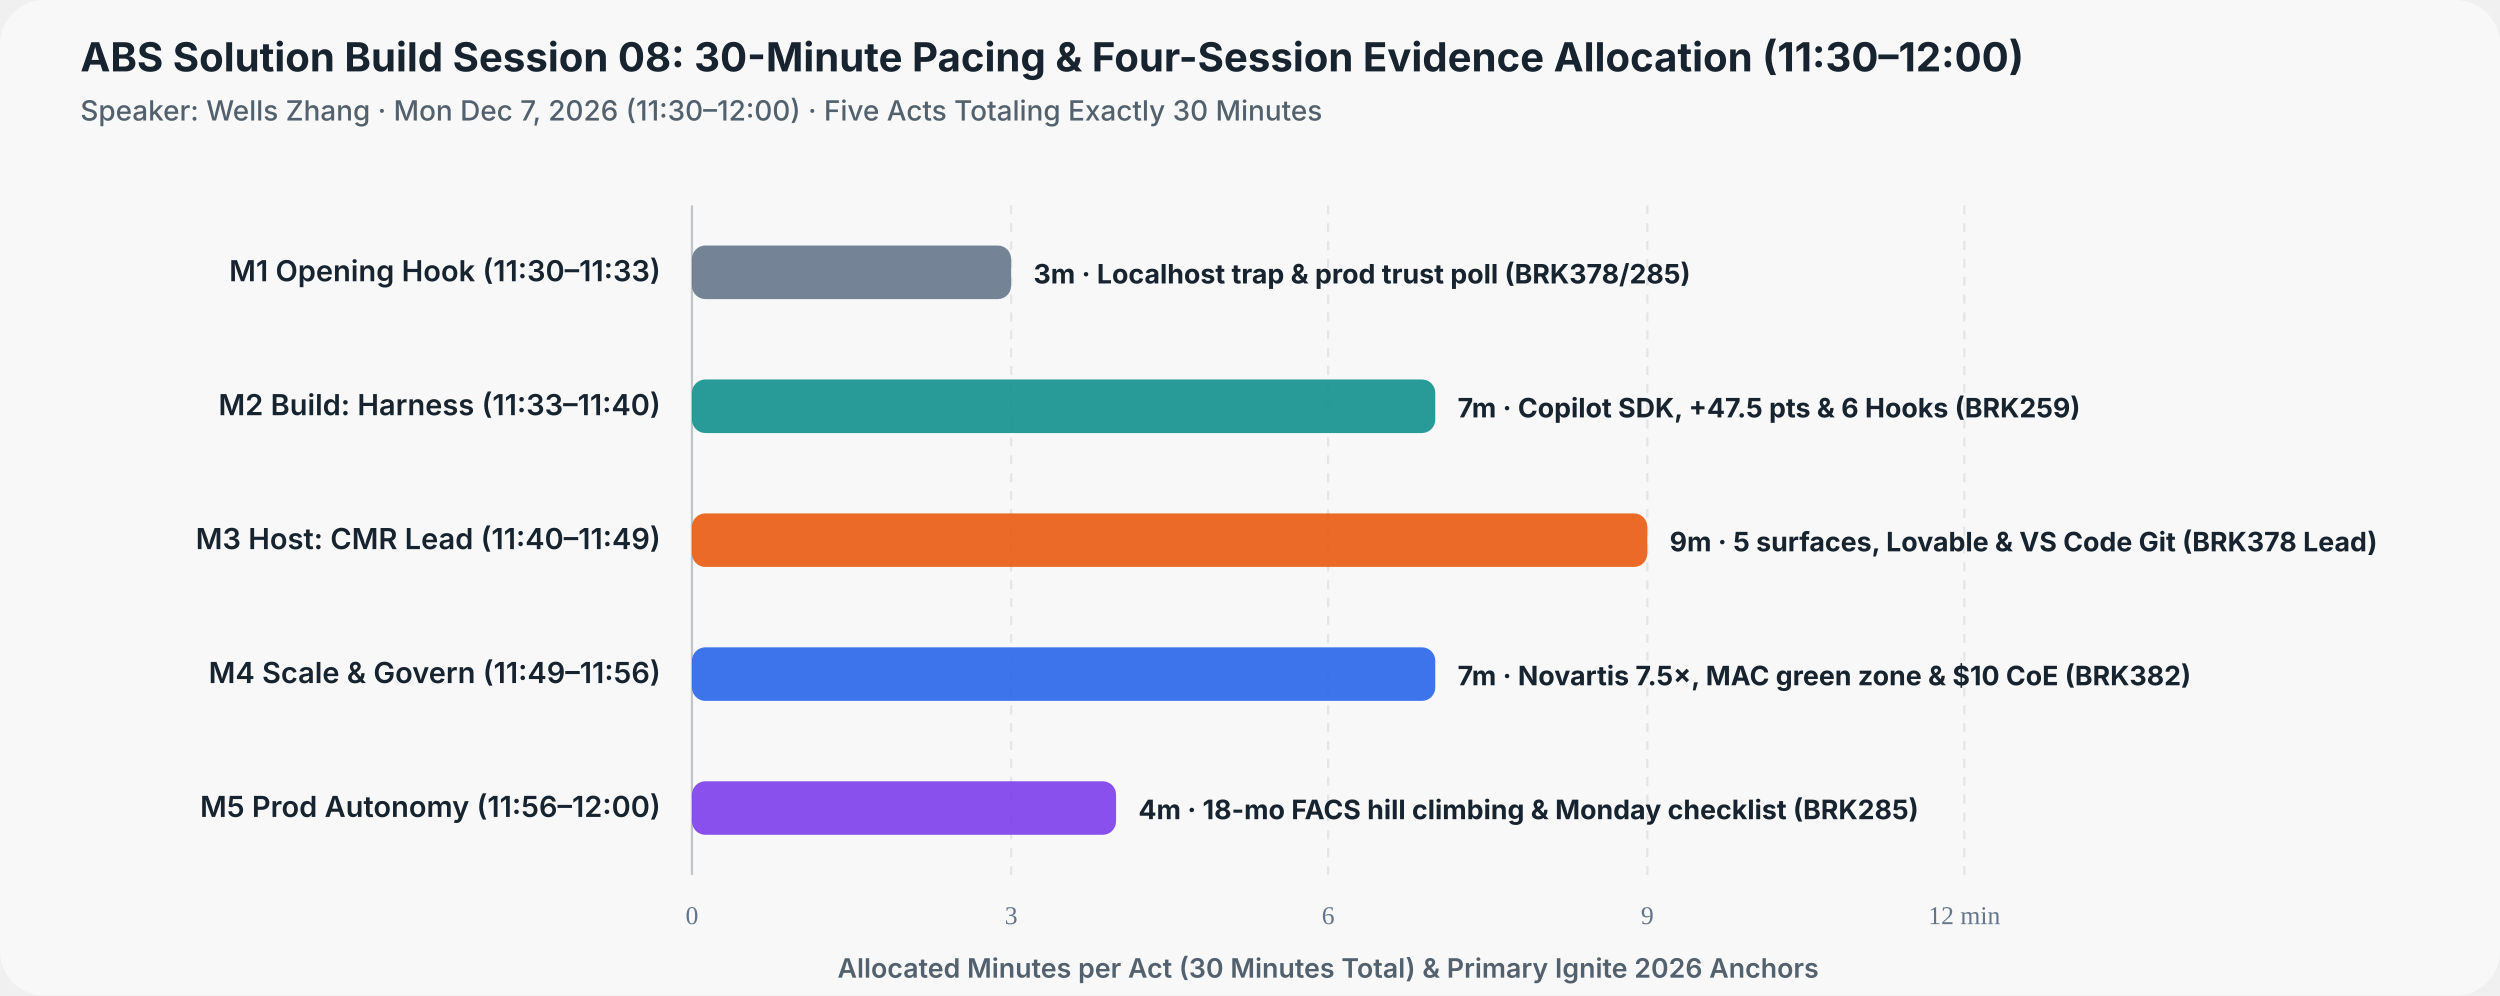
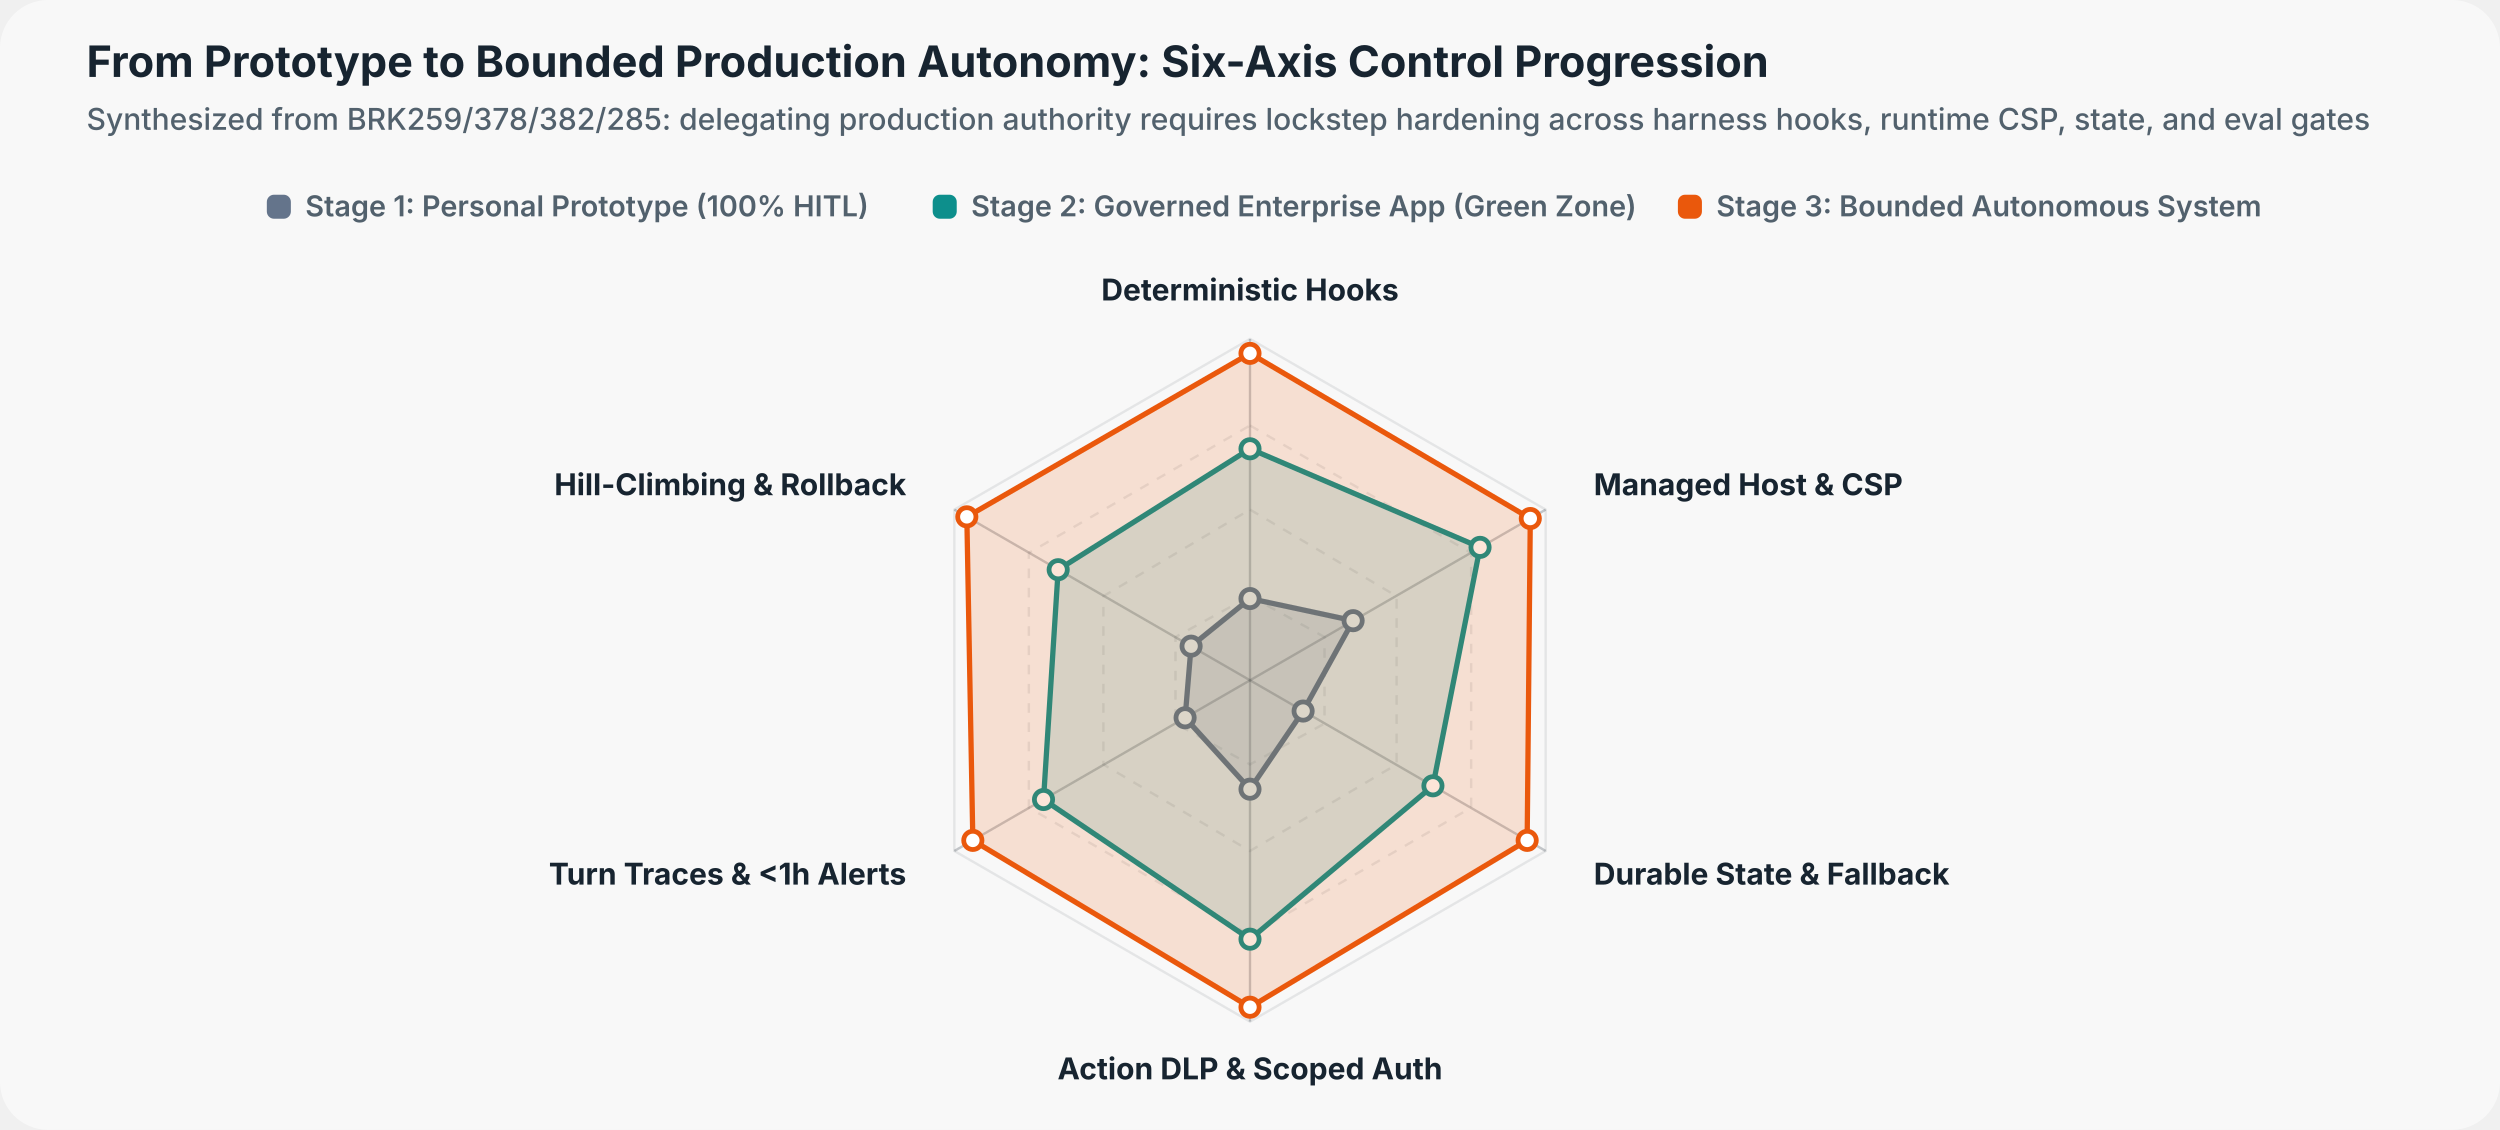
- <svg xmlns="http://www.w3.org/2000/svg" class="sr-figure-svg" viewBox="0 0 1120 446" role="img" aria-labelledby="talk-30min-pacing-blueprint-en-title talk-30min-pacing-blueprint-en-desc">
+ <svg xmlns="http://www.w3.org/2000/svg" class="sr-figure-svg" viewBox="0 0 1040 470" role="img" aria-labelledby="talk-30min-pacing-blueprint-en-title talk-30min-pacing-blueprint-en-desc">
  <style>:root{--fig-canvas-bg:#fcf8f2;--fig-group-bg-1:rgba(255,250,244,0.88);--fig-group-bg-2:rgba(244,248,252,0.88);--fig-group-bg-3:rgba(248,245,252,0.88);--fig-group-bg-4:rgba(243,250,248,0.88);--fig-group-border:rgba(23,36,48,0.12);--fig-group-divider:rgba(23,36,48,0.08);--fig-group-header-bg:rgba(23,36,48,0.03);--fig-node-bg:rgba(255,255,255,0.95);--fig-node-border:rgba(23,36,48,0.14);--fig-node-top-glow:rgba(255,255,255,0.9);--fig-text-strong:#172430;--fig-text-muted:#52616d;--fig-text-subtle:#64748b;--fig-edge-stroke:#5b6b7c;--fig-edge-muted:#8292a2;--fig-edge-label-bg:rgba(252,247,240,0.95);--fig-edge-label-border:rgba(23,36,48,0.12);--fig-port-fill:#ffffff;--fig-grid-line:rgba(23,36,48,0.09);--fig-axis-line:rgba(23,36,48,0.24);--fig-quadrant-tint:rgba(13,143,140,0.05);}@media (prefers-color-scheme: dark){:root{--fig-canvas-bg:#121820;--fig-group-bg-1:rgba(25,34,46,0.82);--fig-group-bg-2:rgba(21,30,42,0.82);--fig-group-bg-3:rgba(27,31,46,0.82);--fig-group-bg-4:rgba(20,34,39,0.82);--fig-group-border:rgba(255,255,255,0.11);--fig-group-divider:rgba(255,255,255,0.07);--fig-group-header-bg:rgba(255,255,255,0.03);--fig-node-bg:rgba(28,38,50,0.92);--fig-node-border:rgba(255,255,255,0.14);--fig-node-top-glow:rgba(255,255,255,0.18);--fig-text-strong:#f1f5f9;--fig-text-muted:#cbd5e1;--fig-text-subtle:#94a3b8;--fig-edge-stroke:#94a3b8;--fig-edge-muted:#64748b;--fig-edge-label-bg:rgba(15,21,29,0.94);--fig-edge-label-border:rgba(255,255,255,0.14);--fig-port-fill:#0f172a;--fig-grid-line:rgba(255,255,255,0.08);--fig-axis-line:rgba(255,255,255,0.24);--fig-quadrant-tint:rgba(45,212,191,0.07);--fig-role-accent-fill:rgba(255,122,0,0.15);--fig-role-accent-stroke:rgba(251,146,60,0.52);--fig-role-accent-bar:#fb923c;--fig-role-accent-text:#fed7aa;--fig-role-teal-fill:rgba(20,184,166,0.15);--fig-role-teal-stroke:rgba(45,212,191,0.5);--fig-role-teal-bar:#2dd4bf;--fig-role-teal-text:#99f6e4;--fig-role-blue-fill:rgba(59,130,246,0.15);--fig-role-blue-stroke:rgba(96,165,250,0.48);--fig-role-blue-bar:#60a5fa;--fig-role-blue-text:#bfdbfe;--fig-role-violet-fill:rgba(139,92,246,0.16);--fig-role-violet-stroke:rgba(167,139,250,0.48);--fig-role-violet-bar:#a78bfa;--fig-role-violet-text:#ddd6fe;--fig-role-amber-fill:rgba(245,158,11,0.15);--fig-role-amber-stroke:rgba(251,191,36,0.48);--fig-role-amber-bar:#fbbf24;--fig-role-amber-text:#fde68a;--fig-role-rose-fill:rgba(244,63,94,0.16);--fig-role-rose-stroke:rgba(251,113,133,0.54);--fig-role-rose-bar:#fb7185;--fig-role-rose-text:#fecdd3;--fig-role-slate-fill:rgba(148,163,184,0.12);--fig-role-slate-stroke:rgba(148,163,184,0.38);--fig-role-slate-bar:#94a3b8;--fig-role-slate-text:#e2e8f0;--fig-series-1:#fb923c;--fig-series-2:#2dd4bf;--fig-series-3:#60a5fa;--fig-series-4:#a78bfa;--fig-series-5:#fbbf24;--fig-series-6:#fb7185;}}</style>
  <rect width="100%" height="100%" rx="20" fill="var(--fig-canvas-bg, rgba(255, 255, 255, 0.56))" />
-   <text x="36" y="32" font-family="Space Grotesk, Noto Sans SC, -apple-system, BlinkMacSystemFont, sans-serif" font-size="18" font-weight="700" fill="var(--fig-text-strong, #172430)">ABS Solution Build Session 08: 30-Minute Pacing &amp; Four-Session Evidence Allocation (11:30–12:00)</text>
-   <text x="36" y="54" font-family="Space Grotesk, Noto Sans SC, -apple-system, BlinkMacSystemFont, sans-serif" font-size="12.5" font-weight="500" fill="var(--fig-text-muted, #52616d)">Speaker: Wells Zhang · Mon Dec 7, 2026 (11:30–12:00) · Five Acts Totaling Exactly 30 Minutes</text>
-   <line x1="310" y1="92" x2="310" y2="392" stroke="var(--fig-axis-line, rgba(23,36,48,0.24))" stroke-width="1" />
-   <text class="sr-figure-num" x="310" y="414" text-anchor="middle" font-size="11.5" fill="var(--fig-text-subtle, #64748b)">0</text>
-   <line x1="453" y1="92" x2="453" y2="392" stroke="var(--fig-grid-line, rgba(23,36,48,0.09))" stroke-width="1" stroke-dasharray="4 4" />
-   <text class="sr-figure-num" x="453" y="414" text-anchor="middle" font-size="11.5" fill="var(--fig-text-subtle, #64748b)">3</text>
-   <line x1="595" y1="92" x2="595" y2="392" stroke="var(--fig-grid-line, rgba(23,36,48,0.09))" stroke-width="1" stroke-dasharray="4 4" />
-   <text class="sr-figure-num" x="595" y="414" text-anchor="middle" font-size="11.5" fill="var(--fig-text-subtle, #64748b)">6</text>
-   <line x1="738" y1="92" x2="738" y2="392" stroke="var(--fig-grid-line, rgba(23,36,48,0.09))" stroke-width="1" stroke-dasharray="4 4" />
-   <text class="sr-figure-num" x="738" y="414" text-anchor="middle" font-size="11.5" fill="var(--fig-text-subtle, #64748b)">9</text>
-   <line x1="880" y1="92" x2="880" y2="392" stroke="var(--fig-grid-line, rgba(23,36,48,0.09))" stroke-width="1" stroke-dasharray="4 4" />
-   <text class="sr-figure-num" x="880" y="414" text-anchor="middle" font-size="11.5" fill="var(--fig-text-subtle, #64748b)">12 min</text>
-   <text x="296" y="126" font-family="Space Grotesk, Noto Sans SC, -apple-system, BlinkMacSystemFont, sans-serif" text-anchor="end" font-size="13" font-weight="600" fill="var(--fig-text-strong, #172430)">M1 Opening Hook (11:30–11:33)</text>
-   <rect x="310" y="110" width="143" height="24" rx="6" fill="var(--fig-role-slate-bar, #64748b)" fill-opacity="0.88" />
-   <text x="463" y="127" font-family="Space Grotesk, Noto Sans SC, -apple-system, BlinkMacSystemFont, sans-serif" class="sr-figure-num" font-size="12" font-weight="700" fill="var(--fig-text-strong, #172430)">3m · Localhost trap &amp; prod trust poll (BRK378/285)</text>
-   <text x="296" y="186" font-family="Space Grotesk, Noto Sans SC, -apple-system, BlinkMacSystemFont, sans-serif" text-anchor="end" font-size="13" font-weight="600" fill="var(--fig-text-strong, #172430)">M2 Build: Harness (11:33–11:40)</text>
-   <rect x="310" y="170" width="333" height="24" rx="6" fill="var(--fig-role-teal-bar, #0d8f8c)" fill-opacity="0.88" />
-   <text x="653" y="187" font-family="Space Grotesk, Noto Sans SC, -apple-system, BlinkMacSystemFont, sans-serif" class="sr-figure-num" font-size="12" font-weight="700" fill="var(--fig-text-strong, #172430)">7m · Copilot SDK, +47.5 pts &amp; 6 Hooks (BRK259)</text>
-   <text x="296" y="246" font-family="Space Grotesk, Noto Sans SC, -apple-system, BlinkMacSystemFont, sans-serif" text-anchor="end" font-size="13" font-weight="600" fill="var(--fig-text-strong, #172430)">M3 Host: CMR Lead (11:40–11:49)</text>
-   <rect x="310" y="230" width="428" height="24" rx="6" fill="var(--fig-role-accent-bar, #ea580c)" fill-opacity="0.88" />
-   <text x="748" y="247" font-family="Space Grotesk, Noto Sans SC, -apple-system, BlinkMacSystemFont, sans-serif" class="sr-figure-num" font-size="12" font-weight="700" fill="var(--fig-text-strong, #172430)">9m · 5 surfaces, Lovable &amp; VS Code Git (BRK378 Lead)</text>
-   <text x="296" y="306" font-family="Space Grotesk, Noto Sans SC, -apple-system, BlinkMacSystemFont, sans-serif" text-anchor="end" font-size="13" font-weight="600" fill="var(--fig-text-strong, #172430)">M4 Scale &amp; Govern (11:49–11:56)</text>
-   <rect x="310" y="290" width="333" height="24" rx="6" fill="var(--fig-role-blue-bar, #2563eb)" fill-opacity="0.88" />
-   <text x="653" y="307" font-family="Space Grotesk, Noto Sans SC, -apple-system, BlinkMacSystemFont, sans-serif" class="sr-figure-num" font-size="12" font-weight="700" fill="var(--fig-text-strong, #172430)">7m · Novartis 7.5×, MAC green zone &amp; $10 CoE (BRK382)</text>
-   <text x="296" y="366" font-family="Space Grotesk, Noto Sans SC, -apple-system, BlinkMacSystemFont, sans-serif" text-anchor="end" font-size="13" font-weight="600" fill="var(--fig-text-strong, #172430)">M5 Prod Autonomy (11:56–12:00)</text>
-   <rect x="310" y="350" width="190" height="24" rx="6" fill="var(--fig-role-violet-bar, #7c3aed)" fill-opacity="0.88" />
-   <text x="510" y="367" font-family="Space Grotesk, Noto Sans SC, -apple-system, BlinkMacSystemFont, sans-serif" class="sr-figure-num" font-size="12" font-weight="700" fill="var(--fig-text-strong, #172430)">4m · 18-mo FACS hill climbing &amp; Monday checklist (BRK285)</text>
-   <text x="595" y="438" font-family="Space Grotesk, Noto Sans SC, -apple-system, BlinkMacSystemFont, sans-serif" text-anchor="middle" font-size="12" font-weight="600" fill="var(--fig-text-muted, #52616d)">Allocated Minutes per Act (30 Minutes Total) &amp; Primary Ignite 2026 Anchors</text>
+   <text x="36" y="32" font-family="Space Grotesk, Noto Sans SC, -apple-system, BlinkMacSystemFont, sans-serif" font-size="18" font-weight="700" fill="var(--fig-text-strong, #172430)">From Prototype to Bounded Production Autonomy: Six-Axis Control Progression</text>
+   <text x="36" y="54" font-family="Space Grotesk, Noto Sans SC, -apple-system, BlinkMacSystemFont, sans-serif" font-size="12.5" font-weight="500" fill="var(--fig-text-muted, #52616d)">Synthesized from BRK259/378/382/285: delegating production authority requires lockstep hardening across harness hooks, runtime CSP, state, and eval gates</text>
+   <g class="sr-chart-legend">
+     <g transform="translate(698,80)">
+       <rect x="0" y="1" width="10" height="10" rx="3" fill="var(--fig-role-accent-bar, #ea580c)" />
+       <text x="16" y="10" font-family="Space Grotesk, Noto Sans SC, -apple-system, BlinkMacSystemFont, sans-serif" font-size="12" font-weight="600" fill="var(--fig-text-muted, #52616d)">Stage 3: Bounded Autonomous System</text>
+     </g>
+     <g transform="translate(388,80)">
+       <rect x="0" y="1" width="10" height="10" rx="3" fill="var(--fig-role-teal-bar, #0d8f8c)" />
+       <text x="16" y="10" font-family="Space Grotesk, Noto Sans SC, -apple-system, BlinkMacSystemFont, sans-serif" font-size="12" font-weight="600" fill="var(--fig-text-muted, #52616d)">Stage 2: Governed Enterprise App (Green Zone)</text>
+     </g>
+     <g transform="translate(111,80)">
+       <rect x="0" y="1" width="10" height="10" rx="3" fill="var(--fig-role-slate-bar, #64748b)" />
+       <text x="16" y="10" font-family="Space Grotesk, Noto Sans SC, -apple-system, BlinkMacSystemFont, sans-serif" font-size="12" font-weight="600" fill="var(--fig-text-muted, #52616d)">Stage 1: Personal Prototype (100% HITL)</text>
+     </g>
+   </g>
+   <polygon points="520,248 551,265 551,301 520,318 489,301 489,265" fill="none" stroke="var(--fig-grid-line, rgba(23,36,48,0.09))" stroke-width="1" stroke-dasharray="4 4" />
+   <polygon points="520,212 581,248 581,318 520,354 459,318 459,248" fill="none" stroke="var(--fig-grid-line, rgba(23,36,48,0.09))" stroke-width="1" stroke-dasharray="4 4" />
+   <polygon points="520,177 612,230 612,336 520,389 428,336 428,230" fill="none" stroke="var(--fig-grid-line, rgba(23,36,48,0.09))" stroke-width="1" stroke-dasharray="4 4" />
+   <polygon points="520,141 643,212 643,354 520,425 397,354 397,212" fill="none" stroke="var(--fig-grid-line, rgba(23,36,48,0.09))" stroke-width="1" />
+   <line x1="520" y1="283" x2="520" y2="141" stroke="var(--fig-axis-line, rgba(23,36,48,0.24))" stroke-width="1" />
+   <text x="520" y="125" font-family="Space Grotesk, Noto Sans SC, -apple-system, BlinkMacSystemFont, sans-serif" text-anchor="middle" font-size="12.5" font-weight="700" fill="var(--fig-text-strong, #172430)">Deterministic Hooks</text>
+   <line x1="520" y1="283" x2="643" y2="212" stroke="var(--fig-axis-line, rgba(23,36,48,0.24))" stroke-width="1" />
+   <text x="663" y="206" font-family="Space Grotesk, Noto Sans SC, -apple-system, BlinkMacSystemFont, sans-serif" text-anchor="start" font-size="12.5" font-weight="700" fill="var(--fig-text-strong, #172430)">Managed Host &amp; CSP</text>
+   <line x1="520" y1="283" x2="643" y2="354" stroke="var(--fig-axis-line, rgba(23,36,48,0.24))" stroke-width="1" />
+   <text x="663" y="368" font-family="Space Grotesk, Noto Sans SC, -apple-system, BlinkMacSystemFont, sans-serif" text-anchor="start" font-size="12.5" font-weight="700" fill="var(--fig-text-strong, #172430)">Durable State &amp; Fallback</text>
+   <line x1="520" y1="283" x2="520" y2="425" stroke="var(--fig-axis-line, rgba(23,36,48,0.24))" stroke-width="1" />
+   <text x="520" y="449" font-family="Space Grotesk, Noto Sans SC, -apple-system, BlinkMacSystemFont, sans-serif" text-anchor="middle" font-size="12.5" font-weight="700" fill="var(--fig-text-strong, #172430)">Action DLP &amp; Scoped Auth</text>
+   <line x1="520" y1="283" x2="397" y2="354" stroke="var(--fig-axis-line, rgba(23,36,48,0.24))" stroke-width="1" />
+   <text x="377" y="368" font-family="Space Grotesk, Noto Sans SC, -apple-system, BlinkMacSystemFont, sans-serif" text-anchor="end" font-size="12.5" font-weight="700" fill="var(--fig-text-strong, #172430)">Turn Traces &amp; &lt;1h Alerts</text>
+   <line x1="520" y1="283" x2="397" y2="212" stroke="var(--fig-axis-line, rgba(23,36,48,0.24))" stroke-width="1" />
+   <text x="377" y="206" font-family="Space Grotesk, Noto Sans SC, -apple-system, BlinkMacSystemFont, sans-serif" text-anchor="end" font-size="12.5" font-weight="700" fill="var(--fig-text-strong, #172430)">Hill-Climbing &amp; Rollback</text>
+   <polygon points="520,249 562.9,258.2 542.1,295.8 520,328.3 493,298.6 495.5,268.8" fill="var(--fig-role-slate-bar, #64748b)" fill-opacity="0.16" stroke="var(--fig-role-slate-bar, #64748b)" stroke-width="2.2" />
+   <circle cx="520" cy="249" r="3.8" fill="var(--fig-port-fill, #ffffff)" stroke="var(--fig-role-slate-bar, #64748b)" stroke-width="2" />
+   <circle cx="562.9" cy="258.2" r="3.8" fill="var(--fig-port-fill, #ffffff)" stroke="var(--fig-role-slate-bar, #64748b)" stroke-width="2" />
+   <circle cx="542.1" cy="295.8" r="3.8" fill="var(--fig-port-fill, #ffffff)" stroke="var(--fig-role-slate-bar, #64748b)" stroke-width="2" />
+   <circle cx="520" cy="328.3" r="3.8" fill="var(--fig-port-fill, #ffffff)" stroke="var(--fig-role-slate-bar, #64748b)" stroke-width="2" />
+   <circle cx="493" cy="298.6" r="3.8" fill="var(--fig-port-fill, #ffffff)" stroke="var(--fig-role-slate-bar, #64748b)" stroke-width="2" />
+   <circle cx="495.5" cy="268.8" r="3.8" fill="var(--fig-port-fill, #ffffff)" stroke="var(--fig-role-slate-bar, #64748b)" stroke-width="2" />
+   <polygon points="520,186.7 615.7,227.7 596.1,326.9 520,390.7 434.1,332.6 440.2,237" fill="var(--fig-role-teal-bar, #0d8f8c)" fill-opacity="0.16" stroke="var(--fig-role-teal-bar, #0d8f8c)" stroke-width="2.2" />
+   <circle cx="520" cy="186.7" r="3.8" fill="var(--fig-port-fill, #ffffff)" stroke="var(--fig-role-teal-bar, #0d8f8c)" stroke-width="2" />
+   <circle cx="615.7" cy="227.7" r="3.8" fill="var(--fig-port-fill, #ffffff)" stroke="var(--fig-role-teal-bar, #0d8f8c)" stroke-width="2" />
+   <circle cx="596.1" cy="326.9" r="3.8" fill="var(--fig-port-fill, #ffffff)" stroke="var(--fig-role-teal-bar, #0d8f8c)" stroke-width="2" />
+   <circle cx="520" cy="390.7" r="3.8" fill="var(--fig-port-fill, #ffffff)" stroke="var(--fig-role-teal-bar, #0d8f8c)" stroke-width="2" />
+   <circle cx="434.1" cy="332.6" r="3.8" fill="var(--fig-port-fill, #ffffff)" stroke="var(--fig-role-teal-bar, #0d8f8c)" stroke-width="2" />
+   <circle cx="440.2" cy="237" r="3.8" fill="var(--fig-port-fill, #ffffff)" stroke="var(--fig-role-teal-bar, #0d8f8c)" stroke-width="2" />
+   <polygon points="520,147 636.6,215.7 635.3,349.6 520,419 404.7,349.6 402.2,215" fill="var(--fig-role-accent-bar, #ea580c)" fill-opacity="0.16" stroke="var(--fig-role-accent-bar, #ea580c)" stroke-width="2.2" />
+   <circle cx="520" cy="147" r="3.8" fill="var(--fig-port-fill, #ffffff)" stroke="var(--fig-role-accent-bar, #ea580c)" stroke-width="2" />
+   <circle cx="636.6" cy="215.7" r="3.8" fill="var(--fig-port-fill, #ffffff)" stroke="var(--fig-role-accent-bar, #ea580c)" stroke-width="2" />
+   <circle cx="635.3" cy="349.6" r="3.8" fill="var(--fig-port-fill, #ffffff)" stroke="var(--fig-role-accent-bar, #ea580c)" stroke-width="2" />
+   <circle cx="520" cy="419" r="3.8" fill="var(--fig-port-fill, #ffffff)" stroke="var(--fig-role-accent-bar, #ea580c)" stroke-width="2" />
+   <circle cx="404.7" cy="349.6" r="3.8" fill="var(--fig-port-fill, #ffffff)" stroke="var(--fig-role-accent-bar, #ea580c)" stroke-width="2" />
+   <circle cx="402.2" cy="215" r="3.8" fill="var(--fig-port-fill, #ffffff)" stroke="var(--fig-role-accent-bar, #ea580c)" stroke-width="2" />
</svg>
